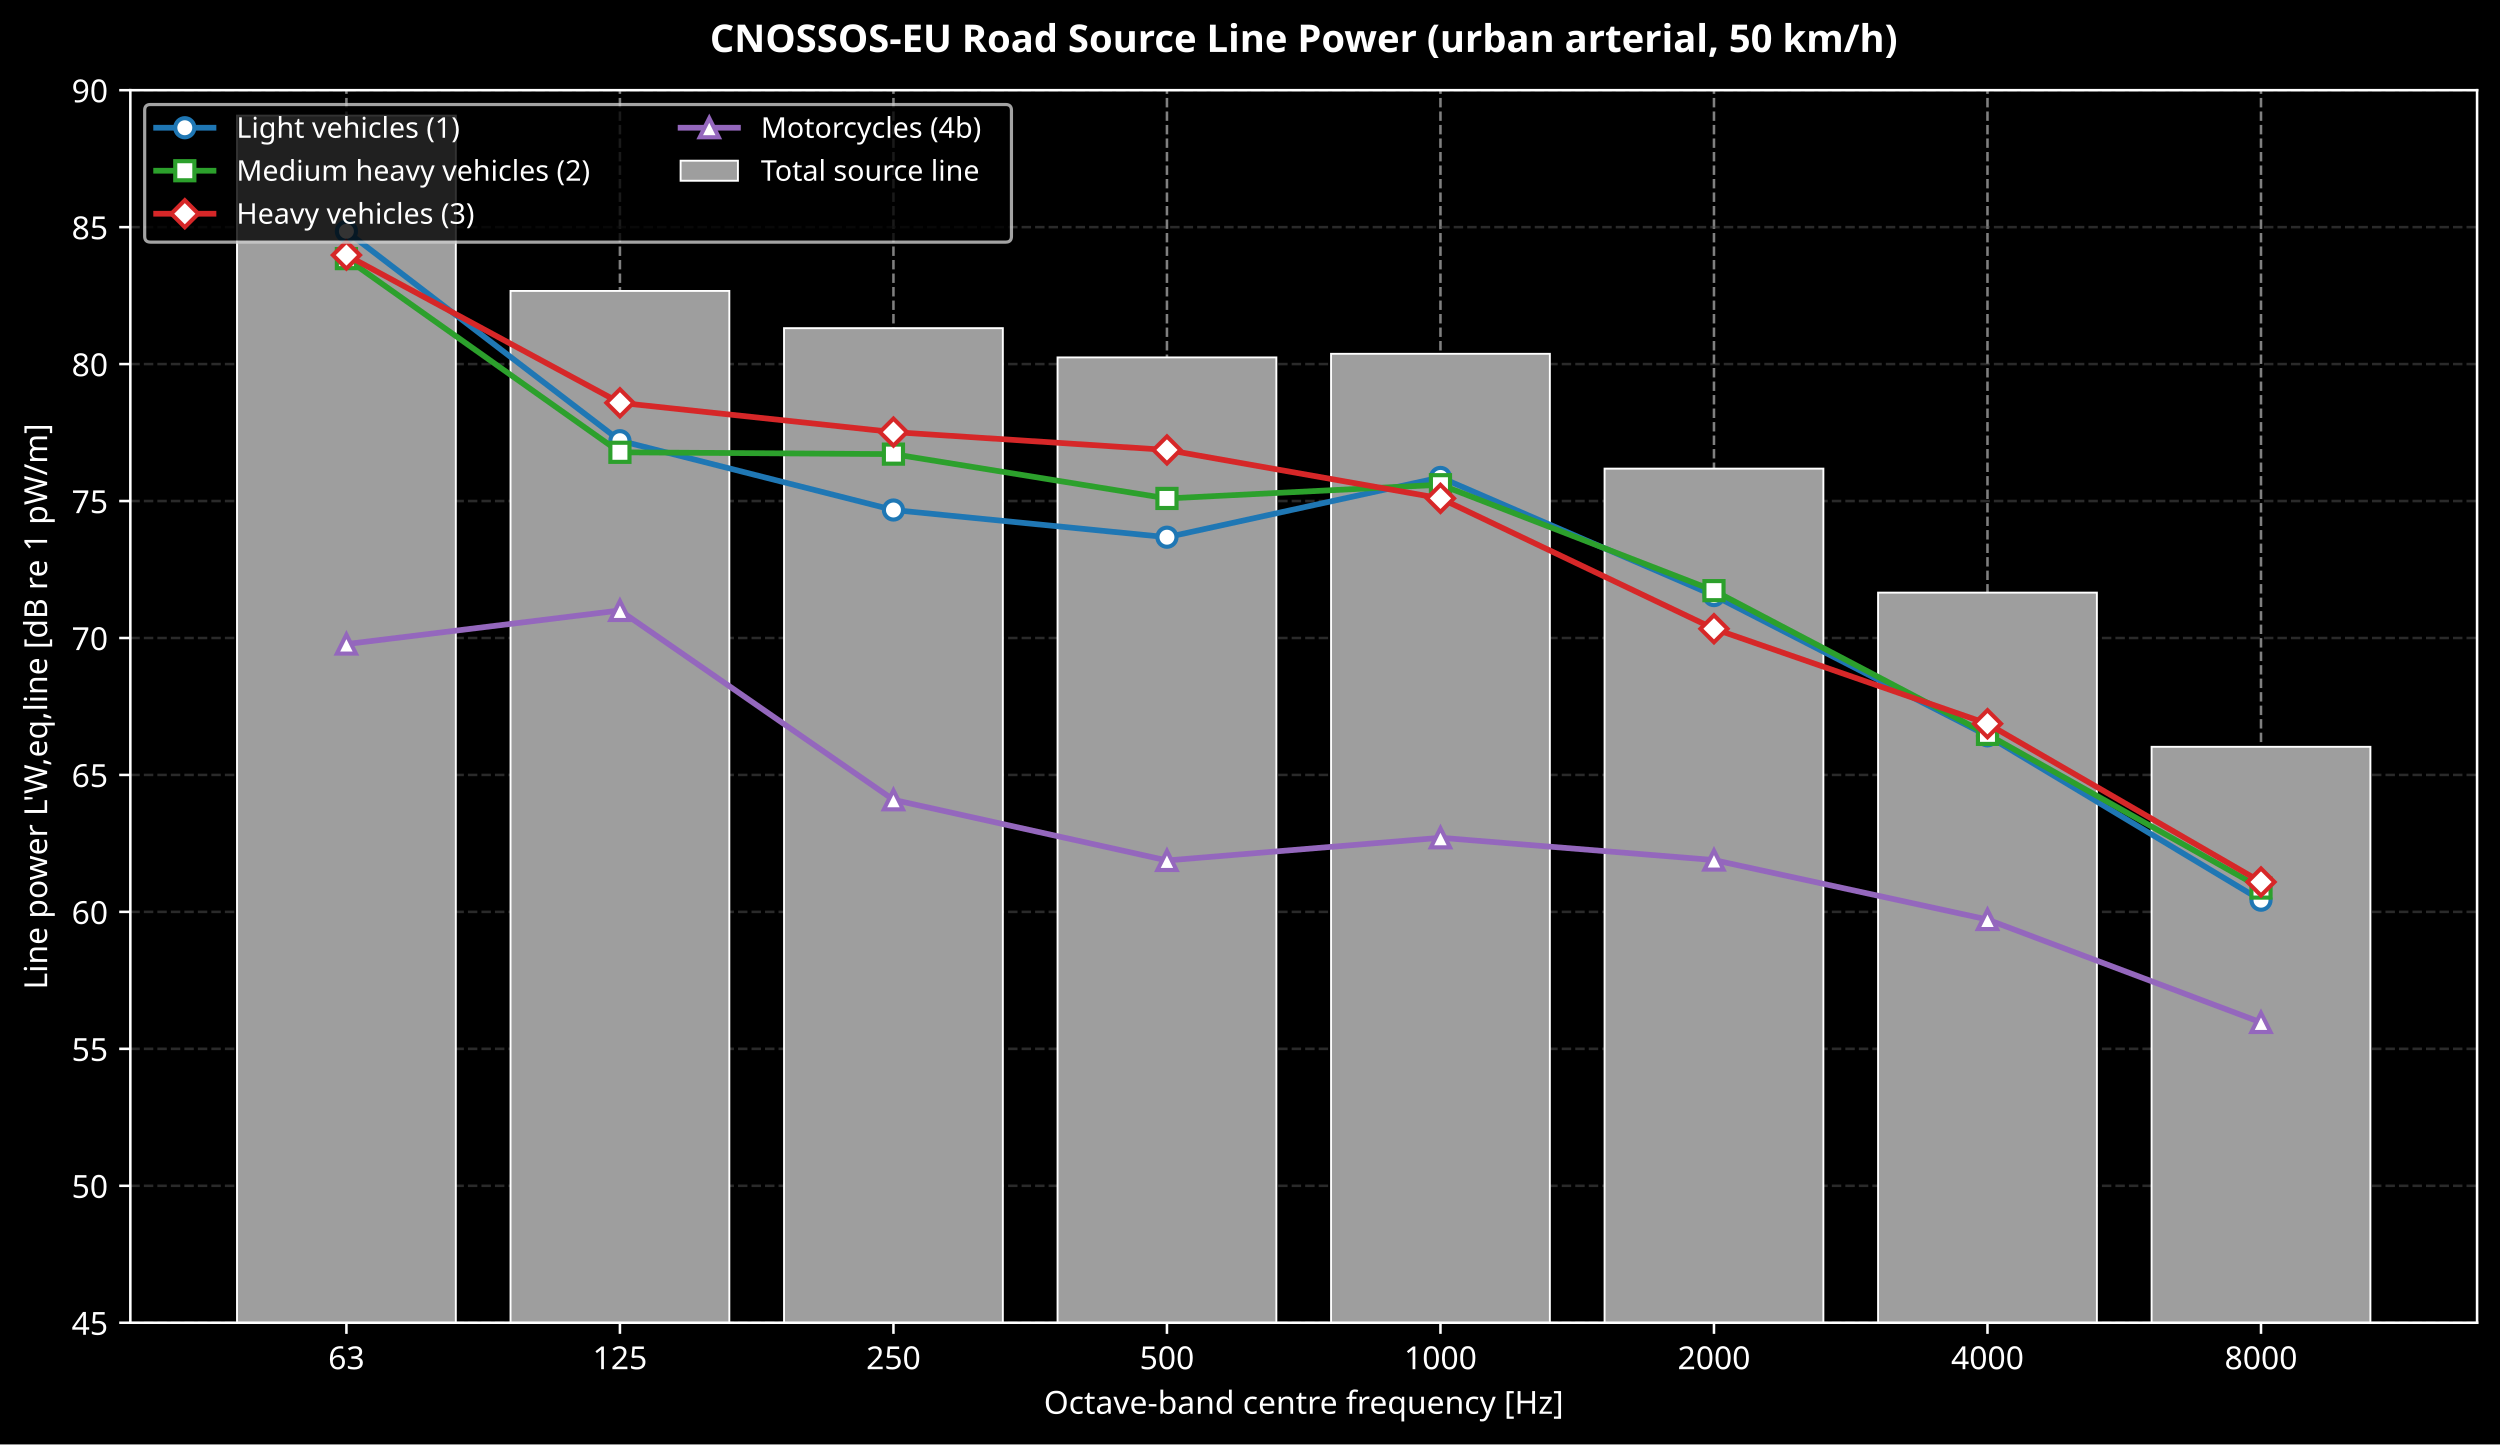
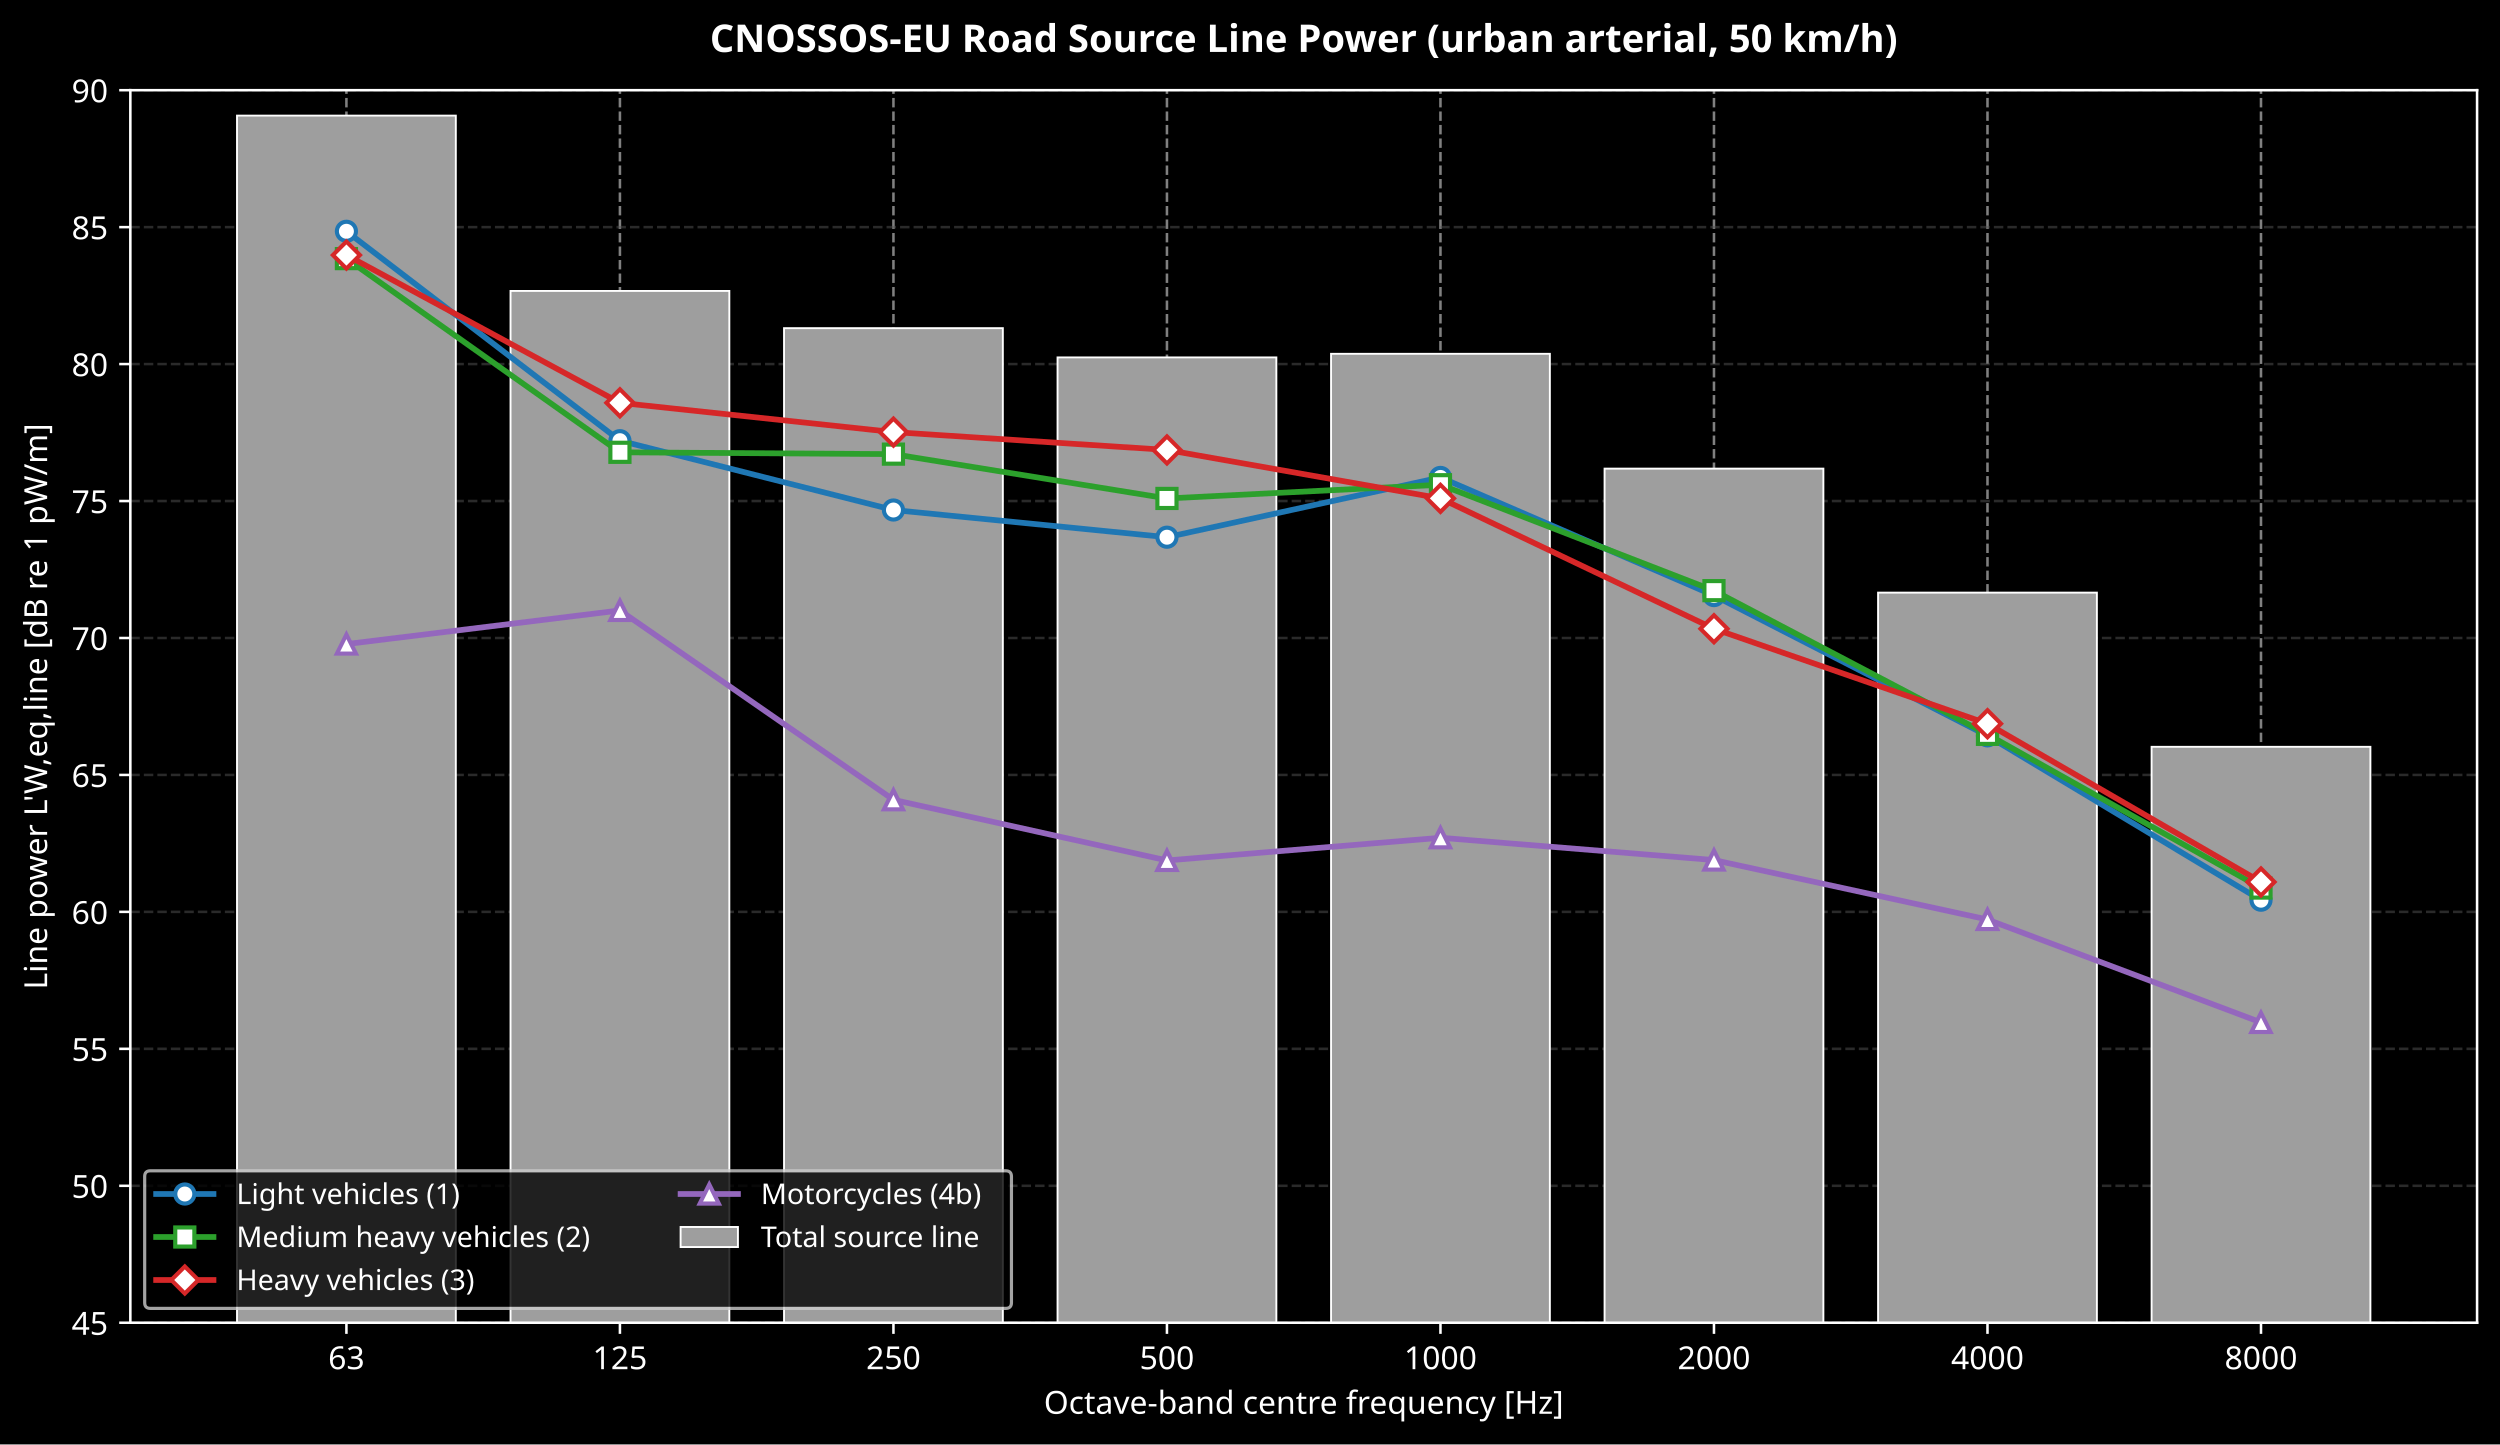
<svg xmlns="http://www.w3.org/2000/svg" xmlns:xlink="http://www.w3.org/1999/xlink" width="784.963pt" height="453.517pt" viewBox="0 0 784.963 453.517" version="1.1">
  <defs>
    <style type="text/css">*{stroke-linejoin: round; stroke-linecap: butt}</style>
  </defs>
  <g id="figure_1">
    <g id="patch_1">
      <path d="M 0 453.517  L 784.963 453.517  L 784.963 0  L 0 0  z " />
    </g>
    <g id="axes_1">
      <g id="patch_2">
        <path d="M 40.926 415.316  L 777.763 415.316  L 777.763 28.318  L 40.926 28.318  z " />
      </g>
      <g id="matplotlib.axis_1">
        <g id="xtick_1">
          <g id="line2d_1">
            <path d="M 108.77 415.316  L 108.77 28.318  " clip-path="url(#p1286094e85)" style="fill: none; stroke-dasharray: 2.96,1.28; stroke-dashoffset: 0; stroke: #ffffff; stroke-opacity: 0.5; stroke-width: 0.8" />
          </g>
          <g id="line2d_2">
            <defs>
              <path id="m8d14ee1197" d="M 0 0  L 0 3.5  " style="stroke: #ffffff; stroke-width: 0.8" />
            </defs>
            <g>
              <use xlink:href="#m8d14ee1197" x="108.77" y="415.316" style="fill: #ffffff; stroke: #ffffff; stroke-width: 0.8" />
            </g>
          </g>
          <g id="text_1">
            <text style="font-size: 10px; font-family: sans-serif; text-anchor: middle; fill: #ffffff" x="108.77" y="429.913" transform="rotate(-0 108.7698 429.9134)">63</text>
          </g>
        </g>
        <g id="xtick_2">
          <g id="line2d_3">
            <path d="M 194.648 415.316  L 194.648 28.318  " clip-path="url(#p1286094e85)" style="fill: none; stroke-dasharray: 2.96,1.28; stroke-dashoffset: 0; stroke: #ffffff; stroke-opacity: 0.5; stroke-width: 0.8" />
          </g>
          <g id="line2d_4">
            <g>
              <use xlink:href="#m8d14ee1197" x="194.648" y="415.316" style="fill: #ffffff; stroke: #ffffff; stroke-width: 0.8" />
            </g>
          </g>
          <g id="text_2">
            <text style="font-size: 10px; font-family: sans-serif; text-anchor: middle; fill: #ffffff" x="194.648" y="429.913" transform="rotate(-0 194.6483 429.9134)">125</text>
          </g>
        </g>
        <g id="xtick_3">
          <g id="line2d_5">
            <path d="M 280.527 415.316  L 280.527 28.318  " clip-path="url(#p1286094e85)" style="fill: none; stroke-dasharray: 2.96,1.28; stroke-dashoffset: 0; stroke: #ffffff; stroke-opacity: 0.5; stroke-width: 0.8" />
          </g>
          <g id="line2d_6">
            <g>
              <use xlink:href="#m8d14ee1197" x="280.527" y="415.316" style="fill: #ffffff; stroke: #ffffff; stroke-width: 0.8" />
            </g>
          </g>
          <g id="text_3">
            <text style="font-size: 10px; font-family: sans-serif; text-anchor: middle; fill: #ffffff" x="280.527" y="429.913" transform="rotate(-0 280.5268 429.9134)">250</text>
          </g>
        </g>
        <g id="xtick_4">
          <g id="line2d_7">
            <path d="M 366.405 415.316  L 366.405 28.318  " clip-path="url(#p1286094e85)" style="fill: none; stroke-dasharray: 2.96,1.28; stroke-dashoffset: 0; stroke: #ffffff; stroke-opacity: 0.5; stroke-width: 0.8" />
          </g>
          <g id="line2d_8">
            <g>
              <use xlink:href="#m8d14ee1197" x="366.405" y="415.316" style="fill: #ffffff; stroke: #ffffff; stroke-width: 0.8" />
            </g>
          </g>
          <g id="text_4">
            <text style="font-size: 10px; font-family: sans-serif; text-anchor: middle; fill: #ffffff" x="366.405" y="429.913" transform="rotate(-0 366.4054 429.9134)">500</text>
          </g>
        </g>
        <g id="xtick_5">
          <g id="line2d_9">
            <path d="M 452.284 415.316  L 452.284 28.318  " clip-path="url(#p1286094e85)" style="fill: none; stroke-dasharray: 2.96,1.28; stroke-dashoffset: 0; stroke: #ffffff; stroke-opacity: 0.5; stroke-width: 0.8" />
          </g>
          <g id="line2d_10">
            <g>
              <use xlink:href="#m8d14ee1197" x="452.284" y="415.316" style="fill: #ffffff; stroke: #ffffff; stroke-width: 0.8" />
            </g>
          </g>
          <g id="text_5">
            <text style="font-size: 10px; font-family: sans-serif; text-anchor: middle; fill: #ffffff" x="452.284" y="429.913" transform="rotate(-0 452.2839 429.9134)">1000</text>
          </g>
        </g>
        <g id="xtick_6">
          <g id="line2d_11">
            <path d="M 538.162 415.316  L 538.162 28.318  " clip-path="url(#p1286094e85)" style="fill: none; stroke-dasharray: 2.96,1.28; stroke-dashoffset: 0; stroke: #ffffff; stroke-opacity: 0.5; stroke-width: 0.8" />
          </g>
          <g id="line2d_12">
            <g>
              <use xlink:href="#m8d14ee1197" x="538.162" y="415.316" style="fill: #ffffff; stroke: #ffffff; stroke-width: 0.8" />
            </g>
          </g>
          <g id="text_6">
            <text style="font-size: 10px; font-family: sans-serif; text-anchor: middle; fill: #ffffff" x="538.162" y="429.913" transform="rotate(-0 538.1624 429.9134)">2000</text>
          </g>
        </g>
        <g id="xtick_7">
          <g id="line2d_13">
            <path d="M 624.041 415.316  L 624.041 28.318  " clip-path="url(#p1286094e85)" style="fill: none; stroke-dasharray: 2.96,1.28; stroke-dashoffset: 0; stroke: #ffffff; stroke-opacity: 0.5; stroke-width: 0.8" />
          </g>
          <g id="line2d_14">
            <g>
              <use xlink:href="#m8d14ee1197" x="624.041" y="415.316" style="fill: #ffffff; stroke: #ffffff; stroke-width: 0.8" />
            </g>
          </g>
          <g id="text_7">
            <text style="font-size: 10px; font-family: sans-serif; text-anchor: middle; fill: #ffffff" x="624.041" y="429.913" transform="rotate(-0 624.0409 429.9134)">4000</text>
          </g>
        </g>
        <g id="xtick_8">
          <g id="line2d_15">
            <path d="M 709.919 415.316  L 709.919 28.318  " clip-path="url(#p1286094e85)" style="fill: none; stroke-dasharray: 2.96,1.28; stroke-dashoffset: 0; stroke: #ffffff; stroke-opacity: 0.5; stroke-width: 0.8" />
          </g>
          <g id="line2d_16">
            <g>
              <use xlink:href="#m8d14ee1197" x="709.919" y="415.316" style="fill: #ffffff; stroke: #ffffff; stroke-width: 0.8" />
            </g>
          </g>
          <g id="text_8">
            <text style="font-size: 10px; font-family: sans-serif; text-anchor: middle; fill: #ffffff" x="709.919" y="429.913" transform="rotate(-0 709.9194 429.9134)">8000</text>
          </g>
        </g>
        <g id="text_9">
          <text style="font-size: 10px; font-family: sans-serif; text-anchor: middle; fill: #ffffff" x="409.345" y="443.914" transform="rotate(-0 409.3446 443.9142)">Octave-band centre frequency [Hz]</text>
        </g>
      </g>
      <g id="matplotlib.axis_2">
        <g id="ytick_1">
          <g id="line2d_17">
            <path d="M 40.926 415.316  L 777.763 415.316  " clip-path="url(#p1286094e85)" style="fill: none; stroke-dasharray: 2.96,1.28; stroke-dashoffset: 0; stroke: #555555; stroke-opacity: 0.5; stroke-width: 0.8" />
          </g>
          <g id="line2d_18">
            <defs>
              <path id="m5e07181663" d="M 0 0  L -3.5 0  " style="stroke: #ffffff; stroke-width: 0.8" />
            </defs>
            <g>
              <use xlink:href="#m5e07181663" x="40.926" y="415.316" style="fill: #ffffff; stroke: #ffffff; stroke-width: 0.8" />
            </g>
          </g>
          <g id="text_10">
            <text style="font-size: 10px; font-family: sans-serif; text-anchor: end; fill: #ffffff" x="33.926" y="419.115" transform="rotate(-0 33.92578 419.1146)">45</text>
          </g>
        </g>
        <g id="ytick_2">
          <g id="line2d_19">
            <path d="M 40.926 372.316  L 777.763 372.316  " clip-path="url(#p1286094e85)" style="fill: none; stroke-dasharray: 2.96,1.28; stroke-dashoffset: 0; stroke: #555555; stroke-opacity: 0.5; stroke-width: 0.8" />
          </g>
          <g id="line2d_20">
            <g>
              <use xlink:href="#m5e07181663" x="40.926" y="372.316" style="fill: #ffffff; stroke: #ffffff; stroke-width: 0.8" />
            </g>
          </g>
          <g id="text_11">
            <text style="font-size: 10px; font-family: sans-serif; text-anchor: end; fill: #ffffff" x="33.926" y="376.115" transform="rotate(-0 33.92578 376.1149)">50</text>
          </g>
        </g>
        <g id="ytick_3">
          <g id="line2d_21">
            <path d="M 40.926 329.316  L 777.763 329.316  " clip-path="url(#p1286094e85)" style="fill: none; stroke-dasharray: 2.96,1.28; stroke-dashoffset: 0; stroke: #555555; stroke-opacity: 0.5; stroke-width: 0.8" />
          </g>
          <g id="line2d_22">
            <g>
              <use xlink:href="#m5e07181663" x="40.926" y="329.316" style="fill: #ffffff; stroke: #ffffff; stroke-width: 0.8" />
            </g>
          </g>
          <g id="text_12">
            <text style="font-size: 10px; font-family: sans-serif; text-anchor: end; fill: #ffffff" x="33.926" y="333.115" transform="rotate(-0 33.92578 333.1151)">55</text>
          </g>
        </g>
        <g id="ytick_4">
          <g id="line2d_23">
            <path d="M 40.926 286.317  L 777.763 286.317  " clip-path="url(#p1286094e85)" style="fill: none; stroke-dasharray: 2.96,1.28; stroke-dashoffset: 0; stroke: #555555; stroke-opacity: 0.5; stroke-width: 0.8" />
          </g>
          <g id="line2d_24">
            <g>
              <use xlink:href="#m5e07181663" x="40.926" y="286.317" style="fill: #ffffff; stroke: #ffffff; stroke-width: 0.8" />
            </g>
          </g>
          <g id="text_13">
            <text style="font-size: 10px; font-family: sans-serif; text-anchor: end; fill: #ffffff" x="33.926" y="290.115" transform="rotate(-0 33.92578 290.1154)">60</text>
          </g>
        </g>
        <g id="ytick_5">
          <g id="line2d_25">
            <path d="M 40.926 243.317  L 777.763 243.317  " clip-path="url(#p1286094e85)" style="fill: none; stroke-dasharray: 2.96,1.28; stroke-dashoffset: 0; stroke: #555555; stroke-opacity: 0.5; stroke-width: 0.8" />
          </g>
          <g id="line2d_26">
            <g>
              <use xlink:href="#m5e07181663" x="40.926" y="243.317" style="fill: #ffffff; stroke: #ffffff; stroke-width: 0.8" />
            </g>
          </g>
          <g id="text_14">
            <text style="font-size: 10px; font-family: sans-serif; text-anchor: end; fill: #ffffff" x="33.926" y="247.116" transform="rotate(-0 33.92578 247.1157)">65</text>
          </g>
        </g>
        <g id="ytick_6">
          <g id="line2d_27">
            <path d="M 40.926 200.317  L 777.763 200.317  " clip-path="url(#p1286094e85)" style="fill: none; stroke-dasharray: 2.96,1.28; stroke-dashoffset: 0; stroke: #555555; stroke-opacity: 0.5; stroke-width: 0.8" />
          </g>
          <g id="line2d_28">
            <g>
              <use xlink:href="#m5e07181663" x="40.926" y="200.317" style="fill: #ffffff; stroke: #ffffff; stroke-width: 0.8" />
            </g>
          </g>
          <g id="text_15">
            <text style="font-size: 10px; font-family: sans-serif; text-anchor: end; fill: #ffffff" x="33.926" y="204.116" transform="rotate(-0 33.92578 204.1159)">70</text>
          </g>
        </g>
        <g id="ytick_7">
          <g id="line2d_29">
            <path d="M 40.926 157.317  L 777.763 157.317  " clip-path="url(#p1286094e85)" style="fill: none; stroke-dasharray: 2.96,1.28; stroke-dashoffset: 0; stroke: #555555; stroke-opacity: 0.5; stroke-width: 0.8" />
          </g>
          <g id="line2d_30">
            <g>
              <use xlink:href="#m5e07181663" x="40.926" y="157.317" style="fill: #ffffff; stroke: #ffffff; stroke-width: 0.8" />
            </g>
          </g>
          <g id="text_16">
            <text style="font-size: 10px; font-family: sans-serif; text-anchor: end; fill: #ffffff" x="33.926" y="161.116" transform="rotate(-0 33.92578 161.1162)">75</text>
          </g>
        </g>
        <g id="ytick_8">
          <g id="line2d_31">
            <path d="M 40.926 114.318  L 777.763 114.318  " clip-path="url(#p1286094e85)" style="fill: none; stroke-dasharray: 2.96,1.28; stroke-dashoffset: 0; stroke: #555555; stroke-opacity: 0.5; stroke-width: 0.8" />
          </g>
          <g id="line2d_32">
            <g>
              <use xlink:href="#m5e07181663" x="40.926" y="114.318" style="fill: #ffffff; stroke: #ffffff; stroke-width: 0.8" />
            </g>
          </g>
          <g id="text_17">
            <text style="font-size: 10px; font-family: sans-serif; text-anchor: end; fill: #ffffff" x="33.926" y="118.116" transform="rotate(-0 33.92578 118.1164)">80</text>
          </g>
        </g>
        <g id="ytick_9">
          <g id="line2d_33">
            <path d="M 40.926 71.318  L 777.763 71.318  " clip-path="url(#p1286094e85)" style="fill: none; stroke-dasharray: 2.96,1.28; stroke-dashoffset: 0; stroke: #555555; stroke-opacity: 0.5; stroke-width: 0.8" />
          </g>
          <g id="line2d_34">
            <g>
              <use xlink:href="#m5e07181663" x="40.926" y="71.318" style="fill: #ffffff; stroke: #ffffff; stroke-width: 0.8" />
            </g>
          </g>
          <g id="text_18">
            <text style="font-size: 10px; font-family: sans-serif; text-anchor: end; fill: #ffffff" x="33.926" y="75.117" transform="rotate(-0 33.92578 75.11669)">85</text>
          </g>
        </g>
        <g id="ytick_10">
          <g id="line2d_35">
            <path d="M 40.926 28.318  L 777.763 28.318  " clip-path="url(#p1286094e85)" style="fill: none; stroke-dasharray: 2.96,1.28; stroke-dashoffset: 0; stroke: #555555; stroke-opacity: 0.5; stroke-width: 0.8" />
          </g>
          <g id="line2d_36">
            <g>
              <use xlink:href="#m5e07181663" x="40.926" y="28.318" style="fill: #ffffff; stroke: #ffffff; stroke-width: 0.8" />
            </g>
          </g>
          <g id="text_19">
            <text style="font-size: 10px; font-family: sans-serif; text-anchor: end; fill: #ffffff" x="33.926" y="32.117" transform="rotate(-0 33.92578 32.11695)">90</text>
          </g>
        </g>
        <g id="text_20">
          <text style="font-size: 10px; font-family: sans-serif; text-anchor: middle; fill: #ffffff" x="14.798" y="221.817" transform="rotate(-90 14.79844 221.817)">Line power L'W,eq,line [dB re 1 pW/m]</text>
        </g>
      </g>
      <g id="patch_3">
        <path d="M 74.418 802.313  L 143.121 802.313  L 143.121 36.297  L 74.418 36.297  z " clip-path="url(#p1286094e85)" style="fill: #9e9e9e; stroke: #ffffff; stroke-width: 0.6; stroke-linejoin: miter" />
      </g>
      <g id="patch_4">
        <path d="M 160.297 802.313  L 229 802.313  L 229 91.348  L 160.297 91.348  z " clip-path="url(#p1286094e85)" style="fill: #9e9e9e; stroke: #ffffff; stroke-width: 0.6; stroke-linejoin: miter" />
      </g>
      <g id="patch_5">
        <path d="M 246.175 802.313  L 314.878 802.313  L 314.878 103.04  L 246.175 103.04  z " clip-path="url(#p1286094e85)" style="fill: #9e9e9e; stroke: #ffffff; stroke-width: 0.6; stroke-linejoin: miter" />
      </g>
      <g id="patch_6">
        <path d="M 332.054 802.313  L 400.757 802.313  L 400.757 112.22  L 332.054 112.22  z " clip-path="url(#p1286094e85)" style="fill: #9e9e9e; stroke: #ffffff; stroke-width: 0.6; stroke-linejoin: miter" />
      </g>
      <g id="patch_7">
        <path d="M 417.932 802.313  L 486.635 802.313  L 486.635 111.086  L 417.932 111.086  z " clip-path="url(#p1286094e85)" style="fill: #9e9e9e; stroke: #ffffff; stroke-width: 0.6; stroke-linejoin: miter" />
      </g>
      <g id="patch_8">
        <path d="M 503.811 802.313  L 572.514 802.313  L 572.514 147.144  L 503.811 147.144  z " clip-path="url(#p1286094e85)" style="fill: #9e9e9e; stroke: #ffffff; stroke-width: 0.6; stroke-linejoin: miter" />
      </g>
      <g id="patch_9">
        <path d="M 589.689 802.313  L 658.392 802.313  L 658.392 186.078  L 589.689 186.078  z " clip-path="url(#p1286094e85)" style="fill: #9e9e9e; stroke: #ffffff; stroke-width: 0.6; stroke-linejoin: miter" />
      </g>
      <g id="patch_10">
        <path d="M 675.568 802.313  L 744.271 802.313  L 744.271 234.487  L 675.568 234.487  z " clip-path="url(#p1286094e85)" style="fill: #9e9e9e; stroke: #ffffff; stroke-width: 0.6; stroke-linejoin: miter" />
      </g>
      <g id="patch_11">
        <path d="M 40.926 415.316  L 40.926 28.318  " style="fill: none; stroke: #ffffff; stroke-width: 0.8; stroke-linejoin: miter; stroke-linecap: square" />
      </g>
      <g id="patch_12">
        <path d="M 777.763 415.316  L 777.763 28.318  " style="fill: none; stroke: #ffffff; stroke-width: 0.8; stroke-linejoin: miter; stroke-linecap: square" />
      </g>
      <g id="patch_13">
        <path d="M 40.926 415.316  L 777.763 415.316  " style="fill: none; stroke: #ffffff; stroke-width: 0.8; stroke-linejoin: miter; stroke-linecap: square" />
      </g>
      <g id="patch_14">
        <path d="M 40.926 28.318  L 777.763 28.318  " style="fill: none; stroke: #ffffff; stroke-width: 0.8; stroke-linejoin: miter; stroke-linecap: square" />
      </g>
      <g id="text_21">
        <text style="font-weight: 700; font-size: 12px; font-family: sans-serif; text-anchor: middle; fill: #ffffff" x="409.345" y="16.318" transform="rotate(-0 409.3446 16.31812)">CNOSSOS-EU Road Source Line Power (urban arterial, 50 km/h)</text>
      </g>
      <g id="line2d_37">
        <path d="M 108.77 72.621  L 194.648 138.367  L 280.527 160.135  L 366.405 168.678  L 452.284 149.904  L 538.162 187.004  L 624.041 231.049  L 709.919 282.647  " clip-path="url(#p1286094e85)" style="fill: none; stroke: #1f77b4; stroke-width: 1.8; stroke-linecap: square" />
        <defs>
          <path id="m0bc33c3d74" d="M 0 3  C 0.796 3 1.559 2.684 2.121 2.121  C 2.684 1.559 3 0.796 3 0  C 3 -0.796 2.684 -1.559 2.121 -2.121  C 1.559 -2.684 0.796 -3 0 -3  C -0.796 -3 -1.559 -2.684 -2.121 -2.121  C -2.684 -1.559 -3 -0.796 -3 0  C -3 0.796 -2.684 1.559 -2.121 2.121  C -1.559 2.684 -0.796 3 0 3  z " style="stroke: #1f77b4; stroke-width: 1.3" />
        </defs>
        <g clip-path="url(#p1286094e85)">
          <use xlink:href="#m0bc33c3d74" x="108.77" y="72.621" style="fill: #ffffff; stroke: #1f77b4; stroke-width: 1.3" />
          <use xlink:href="#m0bc33c3d74" x="194.648" y="138.367" style="fill: #ffffff; stroke: #1f77b4; stroke-width: 1.3" />
          <use xlink:href="#m0bc33c3d74" x="280.527" y="160.135" style="fill: #ffffff; stroke: #1f77b4; stroke-width: 1.3" />
          <use xlink:href="#m0bc33c3d74" x="366.405" y="168.678" style="fill: #ffffff; stroke: #1f77b4; stroke-width: 1.3" />
          <use xlink:href="#m0bc33c3d74" x="452.284" y="149.904" style="fill: #ffffff; stroke: #1f77b4; stroke-width: 1.3" />
          <use xlink:href="#m0bc33c3d74" x="538.162" y="187.004" style="fill: #ffffff; stroke: #1f77b4; stroke-width: 1.3" />
          <use xlink:href="#m0bc33c3d74" x="624.041" y="231.049" style="fill: #ffffff; stroke: #1f77b4; stroke-width: 1.3" />
          <use xlink:href="#m0bc33c3d74" x="709.919" y="282.647" style="fill: #ffffff; stroke: #1f77b4; stroke-width: 1.3" />
        </g>
      </g>
      <g id="line2d_38">
        <path d="M 108.77 81.198  L 194.648 142.017  L 280.527 142.589  L 366.405 156.505  L 452.284 152.197  L 538.162 185.451  L 624.041 230.576  L 709.919 278.835  " clip-path="url(#p1286094e85)" style="fill: none; stroke: #2ca02c; stroke-width: 1.8; stroke-linecap: square" />
        <defs>
          <path id="m586dcffccc" d="M -3 3  L 3 3  L 3 -3  L -3 -3  z " style="stroke: #2ca02c; stroke-width: 1.3; stroke-linejoin: miter" />
        </defs>
        <g clip-path="url(#p1286094e85)">
          <use xlink:href="#m586dcffccc" x="108.77" y="81.198" style="fill: #ffffff; stroke: #2ca02c; stroke-width: 1.3; stroke-linejoin: miter" />
          <use xlink:href="#m586dcffccc" x="194.648" y="142.017" style="fill: #ffffff; stroke: #2ca02c; stroke-width: 1.3; stroke-linejoin: miter" />
          <use xlink:href="#m586dcffccc" x="280.527" y="142.589" style="fill: #ffffff; stroke: #2ca02c; stroke-width: 1.3; stroke-linejoin: miter" />
          <use xlink:href="#m586dcffccc" x="366.405" y="156.505" style="fill: #ffffff; stroke: #2ca02c; stroke-width: 1.3; stroke-linejoin: miter" />
          <use xlink:href="#m586dcffccc" x="452.284" y="152.197" style="fill: #ffffff; stroke: #2ca02c; stroke-width: 1.3; stroke-linejoin: miter" />
          <use xlink:href="#m586dcffccc" x="538.162" y="185.451" style="fill: #ffffff; stroke: #2ca02c; stroke-width: 1.3; stroke-linejoin: miter" />
          <use xlink:href="#m586dcffccc" x="624.041" y="230.576" style="fill: #ffffff; stroke: #2ca02c; stroke-width: 1.3; stroke-linejoin: miter" />
          <use xlink:href="#m586dcffccc" x="709.919" y="278.835" style="fill: #ffffff; stroke: #2ca02c; stroke-width: 1.3; stroke-linejoin: miter" />
        </g>
      </g>
      <g id="line2d_39">
        <path d="M 108.77 80.089  L 194.648 126.481  L 280.527 135.675  L 366.405 141.275  L 452.284 156.482  L 538.162 197.423  L 624.041 227.236  L 709.919 276.927  " clip-path="url(#p1286094e85)" style="fill: none; stroke: #d62728; stroke-width: 1.8; stroke-linecap: square" />
        <defs>
          <path id="madd11b5af1" d="M -0 4.243  L 4.243 0  L 0 -4.243  L -4.243 -0  z " style="stroke: #d62728; stroke-width: 1.3; stroke-linejoin: miter" />
        </defs>
        <g clip-path="url(#p1286094e85)">
          <use xlink:href="#madd11b5af1" x="108.77" y="80.089" style="fill: #ffffff; stroke: #d62728; stroke-width: 1.3; stroke-linejoin: miter" />
          <use xlink:href="#madd11b5af1" x="194.648" y="126.481" style="fill: #ffffff; stroke: #d62728; stroke-width: 1.3; stroke-linejoin: miter" />
          <use xlink:href="#madd11b5af1" x="280.527" y="135.675" style="fill: #ffffff; stroke: #d62728; stroke-width: 1.3; stroke-linejoin: miter" />
          <use xlink:href="#madd11b5af1" x="366.405" y="141.275" style="fill: #ffffff; stroke: #d62728; stroke-width: 1.3; stroke-linejoin: miter" />
          <use xlink:href="#madd11b5af1" x="452.284" y="156.482" style="fill: #ffffff; stroke: #d62728; stroke-width: 1.3; stroke-linejoin: miter" />
          <use xlink:href="#madd11b5af1" x="538.162" y="197.423" style="fill: #ffffff; stroke: #d62728; stroke-width: 1.3; stroke-linejoin: miter" />
          <use xlink:href="#madd11b5af1" x="624.041" y="227.236" style="fill: #ffffff; stroke: #d62728; stroke-width: 1.3; stroke-linejoin: miter" />
          <use xlink:href="#madd11b5af1" x="709.919" y="276.927" style="fill: #ffffff; stroke: #d62728; stroke-width: 1.3; stroke-linejoin: miter" />
        </g>
      </g>
      <g id="line2d_40">
        <path d="M 108.77 202.23  L 194.648 191.665  L 280.527 251.127  L 366.405 270.17  L 452.284 263.044  L 538.162 270.047  L 624.041 288.721  L 709.919 321.032  " clip-path="url(#p1286094e85)" style="fill: none; stroke: #9467bd; stroke-width: 1.8; stroke-linecap: square" />
        <defs>
          <path id="m027c633f75" d="M 0 -3  L -3 3  L 3 3  z " style="stroke: #9467bd; stroke-width: 1.3; stroke-linejoin: miter" />
        </defs>
        <g clip-path="url(#p1286094e85)">
          <use xlink:href="#m027c633f75" x="108.77" y="202.23" style="fill: #ffffff; stroke: #9467bd; stroke-width: 1.3; stroke-linejoin: miter" />
          <use xlink:href="#m027c633f75" x="194.648" y="191.665" style="fill: #ffffff; stroke: #9467bd; stroke-width: 1.3; stroke-linejoin: miter" />
          <use xlink:href="#m027c633f75" x="280.527" y="251.127" style="fill: #ffffff; stroke: #9467bd; stroke-width: 1.3; stroke-linejoin: miter" />
          <use xlink:href="#m027c633f75" x="366.405" y="270.17" style="fill: #ffffff; stroke: #9467bd; stroke-width: 1.3; stroke-linejoin: miter" />
          <use xlink:href="#m027c633f75" x="452.284" y="263.044" style="fill: #ffffff; stroke: #9467bd; stroke-width: 1.3; stroke-linejoin: miter" />
          <use xlink:href="#m027c633f75" x="538.162" y="270.047" style="fill: #ffffff; stroke: #9467bd; stroke-width: 1.3; stroke-linejoin: miter" />
          <use xlink:href="#m027c633f75" x="624.041" y="288.721" style="fill: #ffffff; stroke: #9467bd; stroke-width: 1.3; stroke-linejoin: miter" />
          <use xlink:href="#m027c633f75" x="709.919" y="321.032" style="fill: #ffffff; stroke: #9467bd; stroke-width: 1.3; stroke-linejoin: miter" />
        </g>
      </g>
      <g id="legend_1">
        <g id="patch_15">
-           <path d="M 47.226 76.02  L 315.78 76.02  Q 317.58 76.02 317.58 74.22  L 317.58 34.618  Q 317.58 32.818 315.78 32.818  L 47.226 32.818  Q 45.426 32.818 45.426 34.618  L 45.426 74.22  Q 45.426 76.02 47.226 76.02  z " style="opacity: 0.8; stroke: #cccccc; stroke-linejoin: miter" />
+           <path d="M 47.226 410.816  L 315.78 410.816  Q 317.58 410.816 317.58 409.016  L 317.58 369.414  Q 317.58 367.614 315.78 367.614  L 47.226 367.614  Q 45.426 367.614 45.426 369.414  L 45.426 409.016  Q 45.426 410.816 47.226 410.816  z " style="opacity: 0.8; stroke: #cccccc; stroke-linejoin: miter" />
        </g>
        <g id="line2d_41">
-           <path d="M 49.026 40.107  L 58.026 40.107  L 67.026 40.107  " style="fill: none; stroke: #1f77b4; stroke-width: 1.8; stroke-linecap: square" />
+           <path d="M 49.026 374.902  L 58.026 374.902  L 67.026 374.902  " style="fill: none; stroke: #1f77b4; stroke-width: 1.8; stroke-linecap: square" />
          <g>
-             <use xlink:href="#m0bc33c3d74" x="58.026" y="40.107" style="fill: #ffffff; stroke: #1f77b4; stroke-width: 1.3" />
+             <use xlink:href="#m0bc33c3d74" x="58.026" y="374.902" style="fill: #ffffff; stroke: #1f77b4; stroke-width: 1.3" />
          </g>
        </g>
        <g id="text_22">
-           <text style="font-size: 9px; font-family: sans-serif; text-anchor: start; fill: #ffffff" x="74.226" y="43.257" transform="rotate(-0 74.22578 43.25672)">Light vehicles (1)</text>
+           <text style="font-size: 9px; font-family: sans-serif; text-anchor: start; fill: #ffffff" x="74.226" y="378.052" transform="rotate(-0 74.22578 378.0523)">Light vehicles (1)</text>
        </g>
        <g id="line2d_42">
-           <path d="M 49.026 53.607  L 58.026 53.607  L 67.026 53.607  " style="fill: none; stroke: #2ca02c; stroke-width: 1.8; stroke-linecap: square" />
+           <path d="M 49.026 388.403  L 58.026 388.403  L 67.026 388.403  " style="fill: none; stroke: #2ca02c; stroke-width: 1.8; stroke-linecap: square" />
          <g>
-             <use xlink:href="#m586dcffccc" x="58.026" y="53.607" style="fill: #ffffff; stroke: #2ca02c; stroke-width: 1.3; stroke-linejoin: miter" />
+             <use xlink:href="#m586dcffccc" x="58.026" y="388.403" style="fill: #ffffff; stroke: #2ca02c; stroke-width: 1.3; stroke-linejoin: miter" />
          </g>
        </g>
        <g id="text_23">
-           <text style="font-size: 9px; font-family: sans-serif; text-anchor: start; fill: #ffffff" x="74.226" y="56.757" transform="rotate(-0 74.22578 56.75742)">Medium heavy vehicles (2)</text>
+           <text style="font-size: 9px; font-family: sans-serif; text-anchor: start; fill: #ffffff" x="74.226" y="391.553" transform="rotate(-0 74.22578 391.553)">Medium heavy vehicles (2)</text>
        </g>
        <g id="line2d_43">
-           <path d="M 49.026 67.108  L 58.026 67.108  L 67.026 67.108  " style="fill: none; stroke: #d62728; stroke-width: 1.8; stroke-linecap: square" />
+           <path d="M 49.026 401.904  L 58.026 401.904  L 67.026 401.904  " style="fill: none; stroke: #d62728; stroke-width: 1.8; stroke-linecap: square" />
          <g>
-             <use xlink:href="#madd11b5af1" x="58.026" y="67.108" style="fill: #ffffff; stroke: #d62728; stroke-width: 1.3; stroke-linejoin: miter" />
+             <use xlink:href="#madd11b5af1" x="58.026" y="401.904" style="fill: #ffffff; stroke: #d62728; stroke-width: 1.3; stroke-linejoin: miter" />
          </g>
        </g>
        <g id="text_24">
-           <text style="font-size: 9px; font-family: sans-serif; text-anchor: start; fill: #ffffff" x="74.226" y="70.258" transform="rotate(-0 74.22578 70.25813)">Heavy vehicles (3)</text>
+           <text style="font-size: 9px; font-family: sans-serif; text-anchor: start; fill: #ffffff" x="74.226" y="405.054" transform="rotate(-0 74.22578 405.0537)">Heavy vehicles (3)</text>
        </g>
        <g id="line2d_44">
-           <path d="M 213.698 40.107  L 222.698 40.107  L 231.698 40.107  " style="fill: none; stroke: #9467bd; stroke-width: 1.8; stroke-linecap: square" />
+           <path d="M 213.698 374.902  L 222.698 374.902  L 231.698 374.902  " style="fill: none; stroke: #9467bd; stroke-width: 1.8; stroke-linecap: square" />
          <g>
-             <use xlink:href="#m027c633f75" x="222.698" y="40.107" style="fill: #ffffff; stroke: #9467bd; stroke-width: 1.3; stroke-linejoin: miter" />
+             <use xlink:href="#m027c633f75" x="222.698" y="374.902" style="fill: #ffffff; stroke: #9467bd; stroke-width: 1.3; stroke-linejoin: miter" />
          </g>
        </g>
        <g id="text_25">
-           <text style="font-size: 9px; font-family: sans-serif; text-anchor: start; fill: #ffffff" x="238.898" y="43.257" transform="rotate(-0 238.8977 43.25672)">Motorcycles (4b)</text>
+           <text style="font-size: 9px; font-family: sans-serif; text-anchor: start; fill: #ffffff" x="238.898" y="378.052" transform="rotate(-0 238.8977 378.0523)">Motorcycles (4b)</text>
        </g>
        <g id="patch_16">
-           <path d="M 213.698 56.757  L 231.698 56.757  L 231.698 50.457  L 213.698 50.457  z " style="fill: #9e9e9e; stroke: #ffffff; stroke-width: 0.6; stroke-linejoin: miter" />
+           <path d="M 213.698 391.553  L 231.698 391.553  L 231.698 385.253  L 213.698 385.253  z " style="fill: #9e9e9e; stroke: #ffffff; stroke-width: 0.6; stroke-linejoin: miter" />
        </g>
        <g id="text_26">
-           <text style="font-size: 9px; font-family: sans-serif; text-anchor: start; fill: #ffffff" x="238.898" y="56.757" transform="rotate(-0 238.8977 56.75742)">Total source line</text>
+           <text style="font-size: 9px; font-family: sans-serif; text-anchor: start; fill: #ffffff" x="238.898" y="391.553" transform="rotate(-0 238.8977 391.553)">Total source line</text>
        </g>
      </g>
    </g>
  </g>
  <defs>
    <clipPath id="p1286094e85">
      <rect x="40.926" y="28.318" width="736.838" height="386.998" />
    </clipPath>
  </defs>
</svg>
